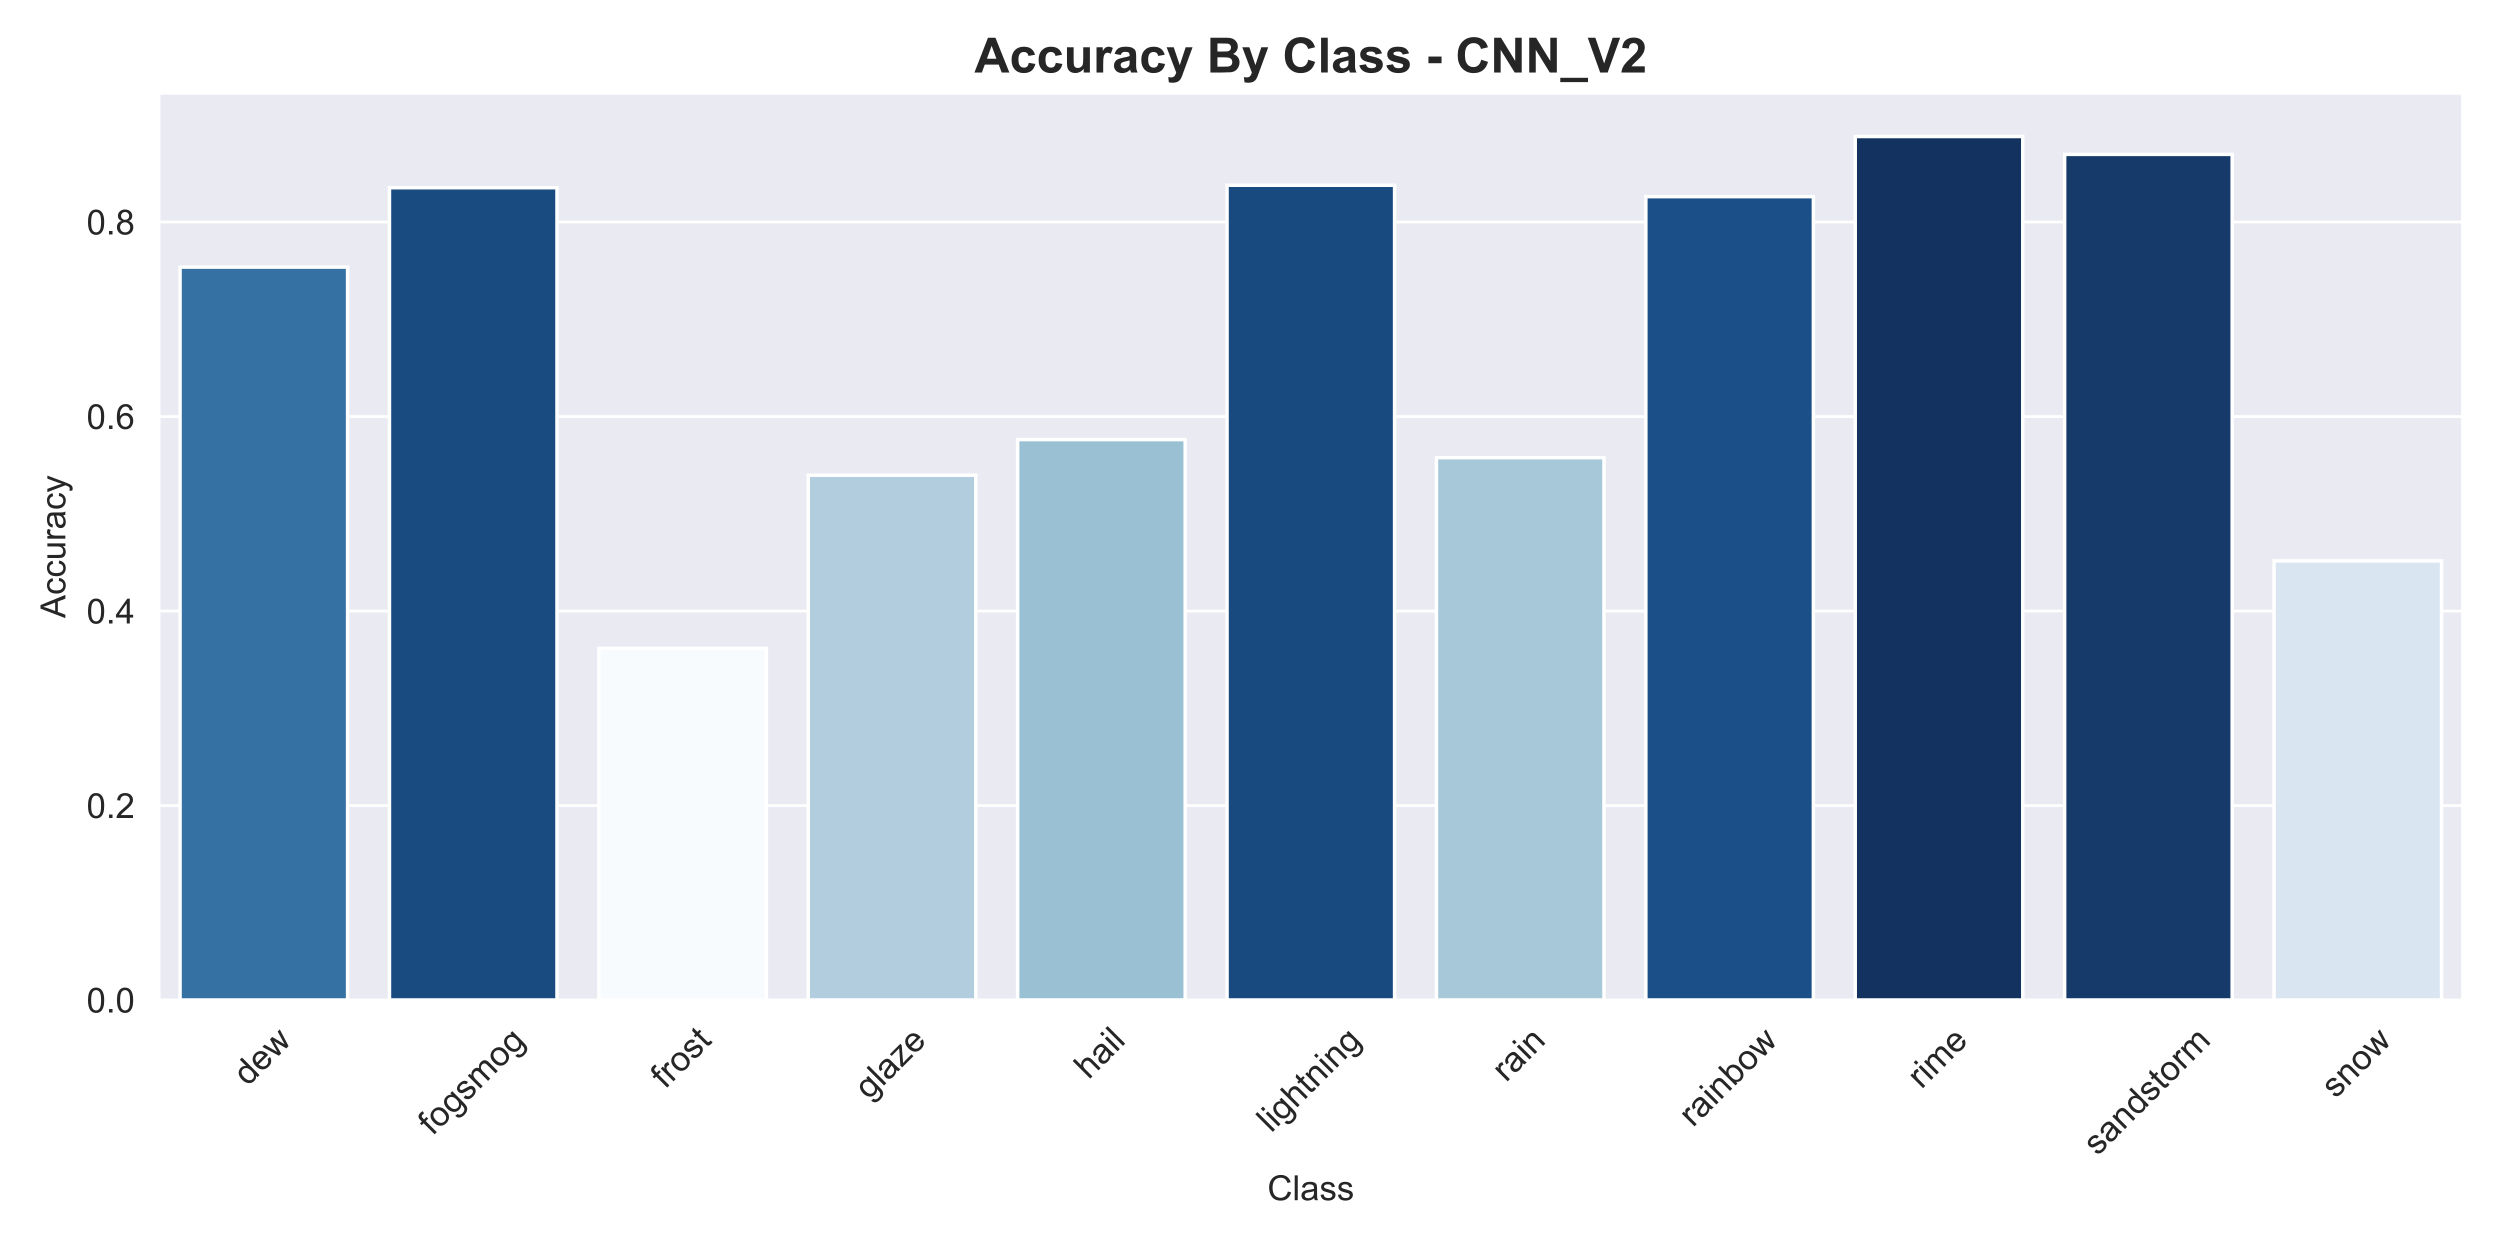
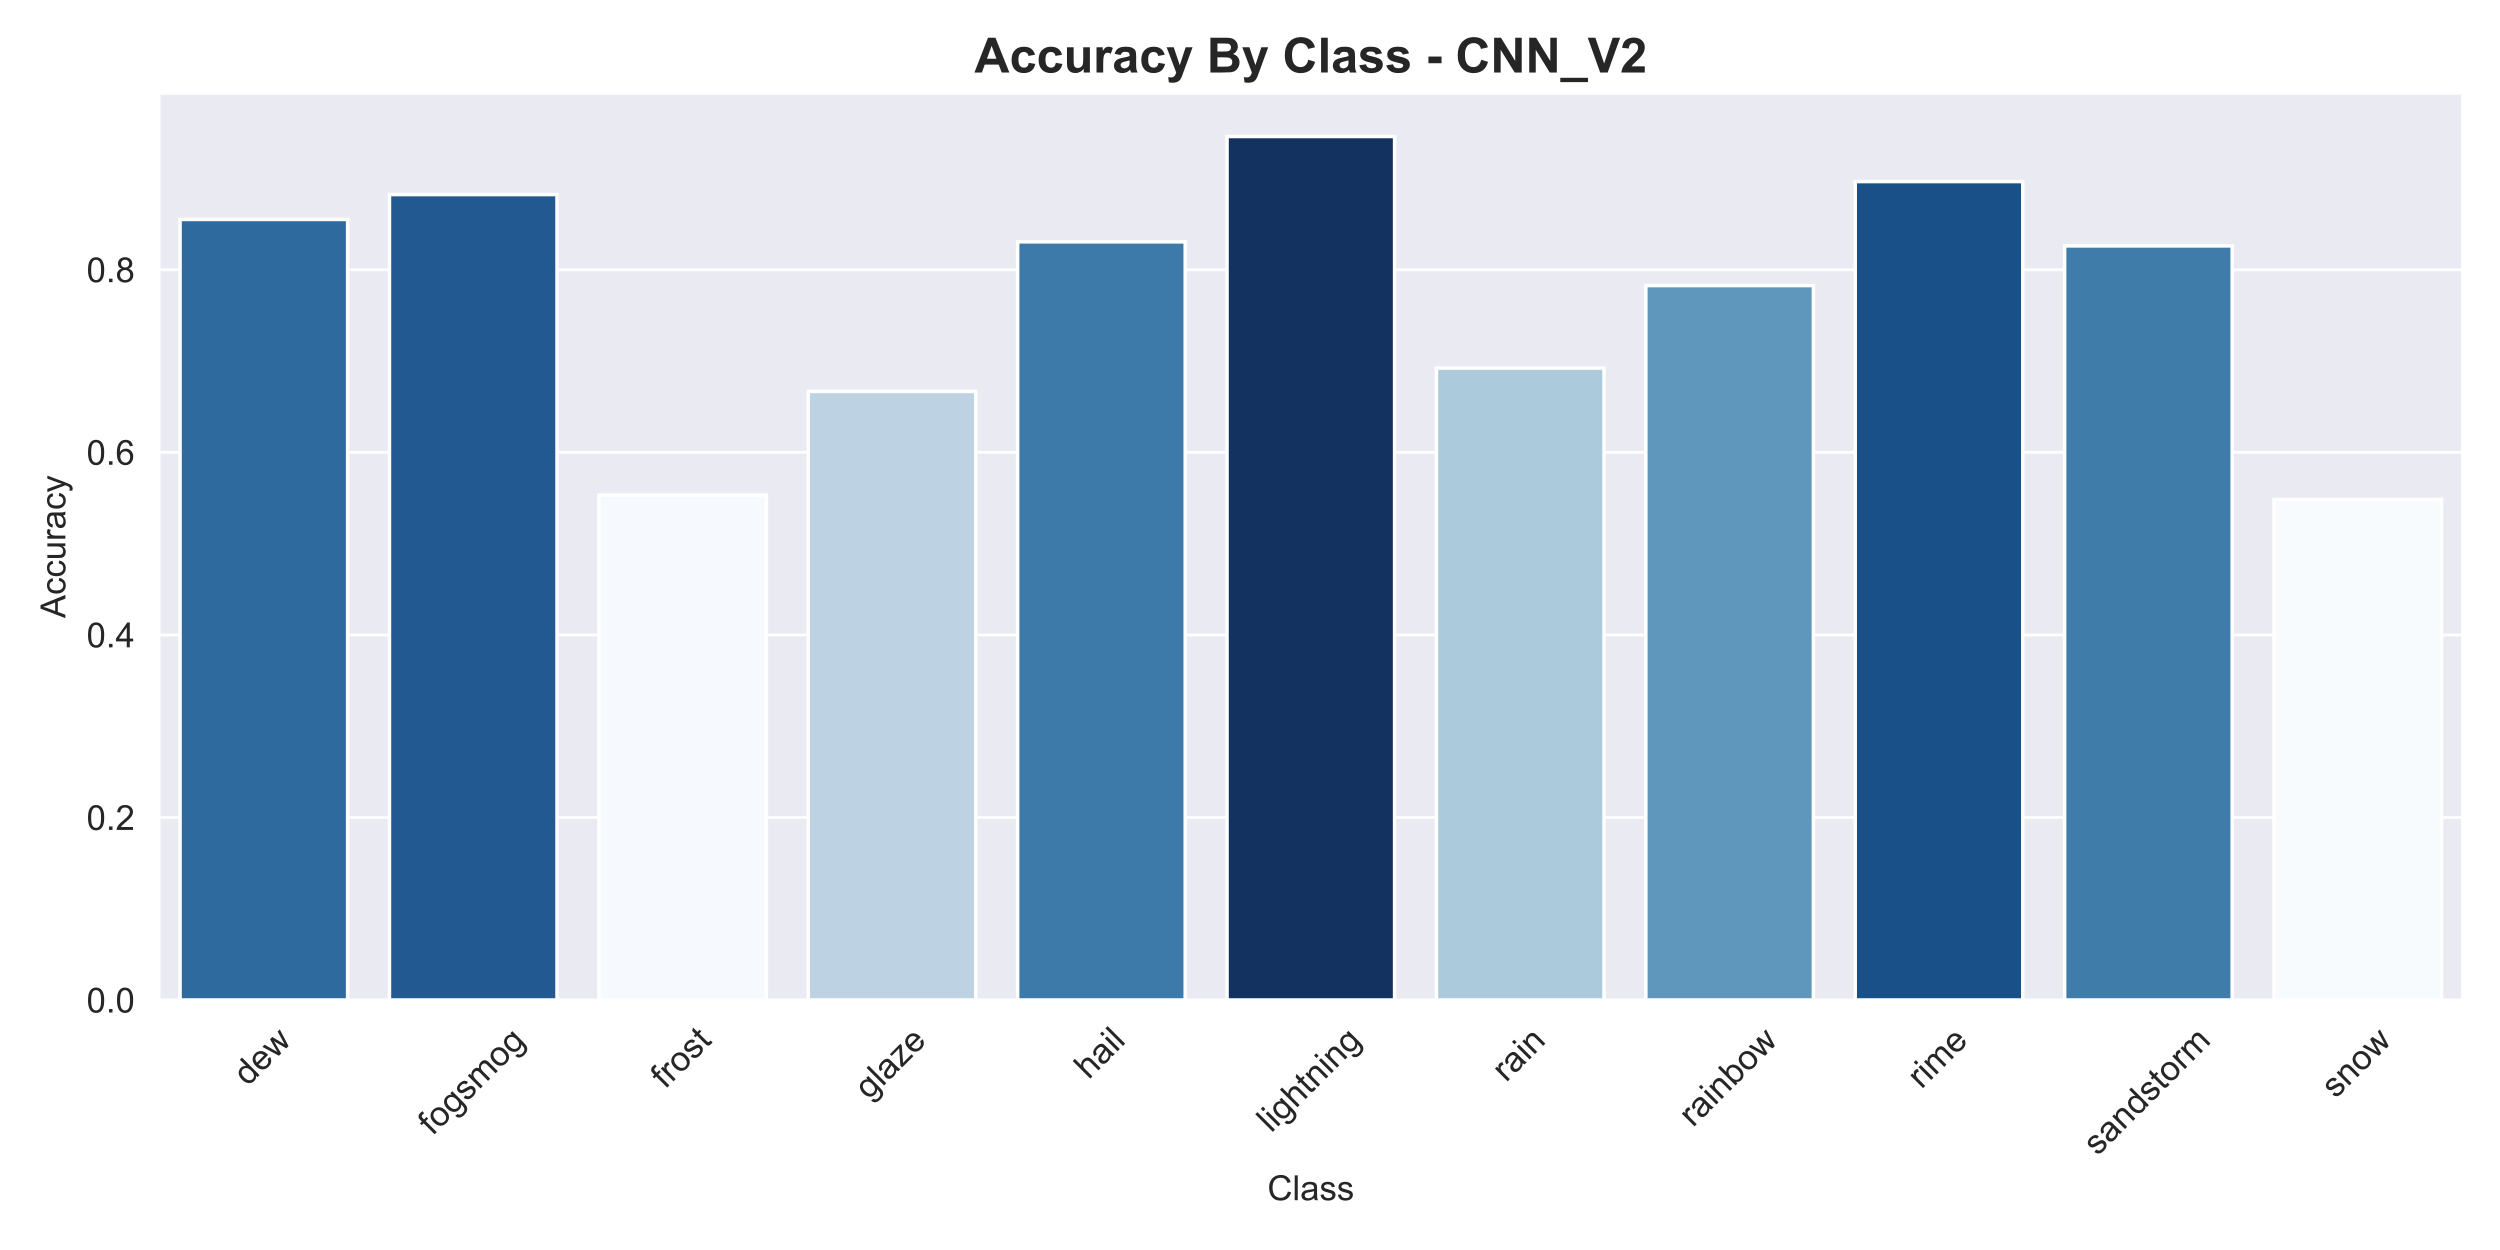
<svg xmlns="http://www.w3.org/2000/svg" xmlns:xlink="http://www.w3.org/1999/xlink" width="720pt" height="360pt" viewBox="0 0 720 360" version="1.1">
  <defs>
    <style type="text/css">*{stroke-linejoin: round; stroke-linecap: butt}</style>
  </defs>
  <g id="figure_1">
    <g id="patch_1">
      <path d="M 0 360  L 720 360  L 720 0  L 0 0  z " style="fill: #ffffff" />
    </g>
    <g id="axes_1">
      <g id="patch_2">
        <path d="M 45.83 288.027  L 709.2 288.027  L 709.2 26.88  L 45.83 26.88  z " style="fill: #eaeaf2" />
      </g>
      <g id="matplotlib.axis_1">
        <g id="xtick_1">
          <g id="text_1">
            <g style="fill: #262626" transform="translate(71.32567 313.0594) rotate(-45) scale(0.1 -0.1)">
              <defs>
                <path id="ArialMT-64" d="M 2575 0  L 2575 419  Q 2259 -75 1647 -75  Q 1250 -75 917 144  Q 584 363 401 755  Q 219 1147 219 1656  Q 219 2153 384 2558  Q 550 2963 881 3178  Q 1213 3394 1622 3394  Q 1922 3394 2156 3267  Q 2391 3141 2538 2938  L 2538 4581  L 3097 4581  L 3097 0  L 2575 0  z M 797 1656  Q 797 1019 1065 703  Q 1334 388 1700 388  Q 2069 388 2326 689  Q 2584 991 2584 1609  Q 2584 2291 2321 2609  Q 2059 2928 1675 2928  Q 1300 2928 1048 2622  Q 797 2316 797 1656  z " transform="scale(0.015625)" />
                <path id="ArialMT-65" d="M 2694 1069  L 3275 997  Q 3138 488 2766 206  Q 2394 -75 1816 -75  Q 1088 -75 661 373  Q 234 822 234 1631  Q 234 2469 665 2931  Q 1097 3394 1784 3394  Q 2450 3394 2872 2941  Q 3294 2488 3294 1666  Q 3294 1616 3291 1516  L 816 1516  Q 847 969 1125 678  Q 1403 388 1819 388  Q 2128 388 2347 550  Q 2566 713 2694 1069  z M 847 1978  L 2700 1978  Q 2663 2397 2488 2606  Q 2219 2931 1791 2931  Q 1403 2931 1139 2672  Q 875 2413 847 1978  z " transform="scale(0.015625)" />
                <path id="ArialMT-77" d="M 1034 0  L 19 3319  L 600 3319  L 1128 1403  L 1325 691  Q 1338 744 1497 1375  L 2025 3319  L 2603 3319  L 3100 1394  L 3266 759  L 3456 1400  L 4025 3319  L 4572 3319  L 3534 0  L 2950 0  L 2422 1988  L 2294 2553  L 1622 0  L 1034 0  z " transform="scale(0.015625)" />
              </defs>
              <use xlink:href="#ArialMT-64" />
              <use xlink:href="#ArialMT-65" transform="translate(55.61523 0)" />
              <use xlink:href="#ArialMT-77" transform="translate(111.2305 0)" />
            </g>
          </g>
        </g>
        <g id="xtick_2">
          <g id="text_2">
            <g style="fill: #262626" transform="translate(124.5599 327.2932) rotate(-45) scale(0.1 -0.1)">
              <defs>
                <path id="ArialMT-66" d="M 556 0  L 556 2881  L 59 2881  L 59 3319  L 556 3319  L 556 3672  Q 556 4006 616 4169  Q 697 4388 901 4523  Q 1106 4659 1475 4659  Q 1713 4659 2000 4603  L 1916 4113  Q 1741 4144 1584 4144  Q 1328 4144 1222 4034  Q 1116 3925 1116 3625  L 1116 3319  L 1763 3319  L 1763 2881  L 1116 2881  L 1116 0  L 556 0  z " transform="scale(0.015625)" />
                <path id="ArialMT-6f" d="M 213 1659  Q 213 2581 725 3025  Q 1153 3394 1769 3394  Q 2453 3394 2887 2945  Q 3322 2497 3322 1706  Q 3322 1066 3130 698  Q 2938 331 2570 128  Q 2203 -75 1769 -75  Q 1072 -75 642 372  Q 213 819 213 1659  z M 791 1659  Q 791 1022 1069 705  Q 1347 388 1769 388  Q 2188 388 2466 706  Q 2744 1025 2744 1678  Q 2744 2294 2464 2611  Q 2184 2928 1769 2928  Q 1347 2928 1069 2612  Q 791 2297 791 1659  z " transform="scale(0.015625)" />
                <path id="ArialMT-67" d="M 319 -275  L 866 -356  Q 900 -609 1056 -725  Q 1266 -881 1628 -881  Q 2019 -881 2231 -725  Q 2444 -569 2519 -288  Q 2563 -116 2559 434  Q 2191 0 1641 0  Q 956 0 581 494  Q 206 988 206 1678  Q 206 2153 378 2554  Q 550 2956 876 3175  Q 1203 3394 1644 3394  Q 2231 3394 2613 2919  L 2613 3319  L 3131 3319  L 3131 450  Q 3131 -325 2973 -648  Q 2816 -972 2473 -1159  Q 2131 -1347 1631 -1347  Q 1038 -1347 672 -1080  Q 306 -813 319 -275  z M 784 1719  Q 784 1066 1043 766  Q 1303 466 1694 466  Q 2081 466 2343 764  Q 2606 1063 2606 1700  Q 2606 2309 2336 2618  Q 2066 2928 1684 2928  Q 1309 2928 1046 2623  Q 784 2319 784 1719  z " transform="scale(0.015625)" />
                <path id="ArialMT-73" d="M 197 991  L 753 1078  Q 800 744 1014 566  Q 1228 388 1613 388  Q 2000 388 2187 545  Q 2375 703 2375 916  Q 2375 1106 2209 1216  Q 2094 1291 1634 1406  Q 1016 1563 777 1677  Q 538 1791 414 1992  Q 291 2194 291 2438  Q 291 2659 392 2848  Q 494 3038 669 3163  Q 800 3259 1026 3326  Q 1253 3394 1513 3394  Q 1903 3394 2198 3281  Q 2494 3169 2634 2976  Q 2775 2784 2828 2463  L 2278 2388  Q 2241 2644 2061 2787  Q 1881 2931 1553 2931  Q 1166 2931 1000 2803  Q 834 2675 834 2503  Q 834 2394 903 2306  Q 972 2216 1119 2156  Q 1203 2125 1616 2013  Q 2213 1853 2448 1751  Q 2684 1650 2818 1456  Q 2953 1263 2953 975  Q 2953 694 2789 445  Q 2625 197 2315 61  Q 2006 -75 1616 -75  Q 969 -75 630 194  Q 291 463 197 991  z " transform="scale(0.015625)" />
                <path id="ArialMT-6d" d="M 422 0  L 422 3319  L 925 3319  L 925 2853  Q 1081 3097 1340 3245  Q 1600 3394 1931 3394  Q 2300 3394 2536 3241  Q 2772 3088 2869 2813  Q 3263 3394 3894 3394  Q 4388 3394 4653 3120  Q 4919 2847 4919 2278  L 4919 0  L 4359 0  L 4359 2091  Q 4359 2428 4304 2576  Q 4250 2725 4106 2815  Q 3963 2906 3769 2906  Q 3419 2906 3187 2673  Q 2956 2441 2956 1928  L 2956 0  L 2394 0  L 2394 2156  Q 2394 2531 2256 2718  Q 2119 2906 1806 2906  Q 1569 2906 1367 2781  Q 1166 2656 1075 2415  Q 984 2175 984 1722  L 984 0  L 422 0  z " transform="scale(0.015625)" />
              </defs>
              <use xlink:href="#ArialMT-66" />
              <use xlink:href="#ArialMT-6f" transform="translate(27.7832 0)" />
              <use xlink:href="#ArialMT-67" transform="translate(83.39844 0)" />
              <use xlink:href="#ArialMT-73" transform="translate(139.0137 0)" />
              <use xlink:href="#ArialMT-6d" transform="translate(189.0137 0)" />
              <use xlink:href="#ArialMT-6f" transform="translate(272.3145 0)" />
              <use xlink:href="#ArialMT-67" transform="translate(327.9297 0)" />
            </g>
          </g>
        </g>
        <g id="xtick_3">
          <g id="text_3">
            <g style="fill: #262626" transform="translate(191.5484 313.8394) rotate(-45) scale(0.1 -0.1)">
              <defs>
                <path id="ArialMT-72" d="M 416 0  L 416 3319  L 922 3319  L 922 2816  Q 1116 3169 1280 3281  Q 1444 3394 1641 3394  Q 1925 3394 2219 3213  L 2025 2691  Q 1819 2813 1613 2813  Q 1428 2813 1281 2702  Q 1134 2591 1072 2394  Q 978 2094 978 1738  L 978 0  L 416 0  z " transform="scale(0.015625)" />
                <path id="ArialMT-74" d="M 1650 503  L 1731 6  Q 1494 -44 1306 -44  Q 1000 -44 831 53  Q 663 150 594 308  Q 525 466 525 972  L 525 2881  L 113 2881  L 113 3319  L 525 3319  L 525 4141  L 1084 4478  L 1084 3319  L 1650 3319  L 1650 2881  L 1084 2881  L 1084 941  Q 1084 700 1114 631  Q 1144 563 1211 522  Q 1278 481 1403 481  Q 1497 481 1650 503  z " transform="scale(0.015625)" />
              </defs>
              <use xlink:href="#ArialMT-66" />
              <use xlink:href="#ArialMT-72" transform="translate(27.7832 0)" />
              <use xlink:href="#ArialMT-6f" transform="translate(61.08398 0)" />
              <use xlink:href="#ArialMT-73" transform="translate(116.6992 0)" />
              <use xlink:href="#ArialMT-74" transform="translate(166.6992 0)" />
            </g>
          </g>
        </g>
        <g id="xtick_4">
          <g id="text_4">
            <g style="fill: #262626" transform="translate(250.2372 316.9916) rotate(-45) scale(0.1 -0.1)">
              <defs>
                <path id="ArialMT-6c" d="M 409 0  L 409 4581  L 972 4581  L 972 0  L 409 0  z " transform="scale(0.015625)" />
                <path id="ArialMT-61" d="M 2588 409  Q 2275 144 1986 34  Q 1697 -75 1366 -75  Q 819 -75 525 192  Q 231 459 231 875  Q 231 1119 342 1320  Q 453 1522 633 1644  Q 813 1766 1038 1828  Q 1203 1872 1538 1913  Q 2219 1994 2541 2106  Q 2544 2222 2544 2253  Q 2544 2597 2384 2738  Q 2169 2928 1744 2928  Q 1347 2928 1158 2789  Q 969 2650 878 2297  L 328 2372  Q 403 2725 575 2942  Q 747 3159 1072 3276  Q 1397 3394 1825 3394  Q 2250 3394 2515 3294  Q 2781 3194 2906 3042  Q 3031 2891 3081 2659  Q 3109 2516 3109 2141  L 3109 1391  Q 3109 606 3145 398  Q 3181 191 3288 0  L 2700 0  Q 2613 175 2588 409  z M 2541 1666  Q 2234 1541 1622 1453  Q 1275 1403 1131 1340  Q 988 1278 909 1158  Q 831 1038 831 891  Q 831 666 1001 516  Q 1172 366 1500 366  Q 1825 366 2078 508  Q 2331 650 2450 897  Q 2541 1088 2541 1459  L 2541 1666  z " transform="scale(0.015625)" />
                <path id="ArialMT-7a" d="M 125 0  L 125 456  L 2238 2881  Q 1878 2863 1603 2863  L 250 2863  L 250 3319  L 2963 3319  L 2963 2947  L 1166 841  L 819 456  Q 1197 484 1528 484  L 3063 484  L 3063 0  L 125 0  z " transform="scale(0.015625)" />
              </defs>
              <use xlink:href="#ArialMT-67" />
              <use xlink:href="#ArialMT-6c" transform="translate(55.61523 0)" />
              <use xlink:href="#ArialMT-61" transform="translate(77.83203 0)" />
              <use xlink:href="#ArialMT-7a" transform="translate(133.4473 0)" />
              <use xlink:href="#ArialMT-65" transform="translate(183.4473 0)" />
            </g>
          </g>
        </g>
        <g id="xtick_5">
          <g id="text_5">
            <g style="fill: #262626" transform="translate(313.5333 311.0949) rotate(-45) scale(0.1 -0.1)">
              <defs>
                <path id="ArialMT-68" d="M 422 0  L 422 4581  L 984 4581  L 984 2938  Q 1378 3394 1978 3394  Q 2347 3394 2619 3248  Q 2891 3103 3008 2847  Q 3125 2591 3125 2103  L 3125 0  L 2563 0  L 2563 2103  Q 2563 2525 2380 2717  Q 2197 2909 1863 2909  Q 1613 2909 1392 2779  Q 1172 2650 1078 2428  Q 984 2206 984 1816  L 984 0  L 422 0  z " transform="scale(0.015625)" />
                <path id="ArialMT-69" d="M 425 3934  L 425 4581  L 988 4581  L 988 3934  L 425 3934  z M 425 0  L 425 3319  L 988 3319  L 988 0  L 425 0  z " transform="scale(0.015625)" />
              </defs>
              <use xlink:href="#ArialMT-68" />
              <use xlink:href="#ArialMT-61" transform="translate(55.61523 0)" />
              <use xlink:href="#ArialMT-69" transform="translate(111.2305 0)" />
              <use xlink:href="#ArialMT-6c" transform="translate(133.4473 0)" />
            </g>
          </g>
        </g>
        <g id="xtick_6">
          <g id="text_6">
            <g style="fill: #262626" transform="translate(366.1322 326.427) rotate(-45) scale(0.1 -0.1)">
              <defs>
                <path id="ArialMT-6e" d="M 422 0  L 422 3319  L 928 3319  L 928 2847  Q 1294 3394 1984 3394  Q 2284 3394 2536 3286  Q 2788 3178 2913 3003  Q 3038 2828 3088 2588  Q 3119 2431 3119 2041  L 3119 0  L 2556 0  L 2556 2019  Q 2556 2363 2490 2533  Q 2425 2703 2258 2804  Q 2091 2906 1866 2906  Q 1506 2906 1245 2678  Q 984 2450 984 1813  L 984 0  L 422 0  z " transform="scale(0.015625)" />
              </defs>
              <use xlink:href="#ArialMT-6c" />
              <use xlink:href="#ArialMT-69" transform="translate(22.2168 0)" />
              <use xlink:href="#ArialMT-67" transform="translate(44.43359 0)" />
              <use xlink:href="#ArialMT-68" transform="translate(100.0488 0)" />
              <use xlink:href="#ArialMT-74" transform="translate(155.6641 0)" />
              <use xlink:href="#ArialMT-6e" transform="translate(183.4473 0)" />
              <use xlink:href="#ArialMT-69" transform="translate(239.0625 0)" />
              <use xlink:href="#ArialMT-6e" transform="translate(261.2793 0)" />
              <use xlink:href="#ArialMT-67" transform="translate(316.8945 0)" />
            </g>
          </g>
        </g>
        <g id="xtick_7">
          <g id="text_7">
            <g style="fill: #262626" transform="translate(433.7544 311.8783) rotate(-45) scale(0.1 -0.1)">
              <use xlink:href="#ArialMT-72" />
              <use xlink:href="#ArialMT-61" transform="translate(33.30078 0)" />
              <use xlink:href="#ArialMT-69" transform="translate(88.91602 0)" />
              <use xlink:href="#ArialMT-6e" transform="translate(111.1328 0)" />
            </g>
          </g>
        </g>
        <g id="xtick_8">
          <g id="text_8">
            <g style="fill: #262626" transform="translate(487.5753 324.8493) rotate(-45) scale(0.1 -0.1)">
              <defs>
                <path id="ArialMT-62" d="M 941 0  L 419 0  L 419 4581  L 981 4581  L 981 2947  Q 1338 3394 1891 3394  Q 2197 3394 2470 3270  Q 2744 3147 2920 2923  Q 3097 2700 3197 2384  Q 3297 2069 3297 1709  Q 3297 856 2875 390  Q 2453 -75 1863 -75  Q 1275 -75 941 416  L 941 0  z M 934 1684  Q 934 1088 1097 822  Q 1363 388 1816 388  Q 2184 388 2453 708  Q 2722 1028 2722 1663  Q 2722 2313 2464 2622  Q 2206 2931 1841 2931  Q 1472 2931 1203 2611  Q 934 2291 934 1684  z " transform="scale(0.015625)" />
              </defs>
              <use xlink:href="#ArialMT-72" />
              <use xlink:href="#ArialMT-61" transform="translate(33.30078 0)" />
              <use xlink:href="#ArialMT-69" transform="translate(88.91602 0)" />
              <use xlink:href="#ArialMT-6e" transform="translate(111.1328 0)" />
              <use xlink:href="#ArialMT-62" transform="translate(166.748 0)" />
              <use xlink:href="#ArialMT-6f" transform="translate(222.3633 0)" />
              <use xlink:href="#ArialMT-77" transform="translate(277.9785 0)" />
            </g>
          </g>
        </g>
        <g id="xtick_9">
          <g id="text_9">
            <g style="fill: #262626" transform="translate(553.3882 313.8361) rotate(-45) scale(0.1 -0.1)">
              <use xlink:href="#ArialMT-72" />
              <use xlink:href="#ArialMT-69" transform="translate(33.30078 0)" />
              <use xlink:href="#ArialMT-6d" transform="translate(55.51758 0)" />
              <use xlink:href="#ArialMT-65" transform="translate(138.8184 0)" />
            </g>
          </g>
        </g>
        <g id="xtick_10">
          <g id="text_10">
            <g style="fill: #262626" transform="translate(604.0641 333.097) rotate(-45) scale(0.1 -0.1)">
              <use xlink:href="#ArialMT-73" />
              <use xlink:href="#ArialMT-61" transform="translate(50 0)" />
              <use xlink:href="#ArialMT-6e" transform="translate(105.6152 0)" />
              <use xlink:href="#ArialMT-64" transform="translate(161.2305 0)" />
              <use xlink:href="#ArialMT-73" transform="translate(216.8457 0)" />
              <use xlink:href="#ArialMT-74" transform="translate(266.8457 0)" />
              <use xlink:href="#ArialMT-6f" transform="translate(294.6289 0)" />
              <use xlink:href="#ArialMT-72" transform="translate(350.2441 0)" />
              <use xlink:href="#ArialMT-6d" transform="translate(383.5449 0)" />
            </g>
          </g>
        </g>
        <g id="xtick_11">
          <g id="text_11">
            <g style="fill: #262626" transform="translate(672.6215 316.5949) rotate(-45) scale(0.1 -0.1)">
              <use xlink:href="#ArialMT-73" />
              <use xlink:href="#ArialMT-6e" transform="translate(50 0)" />
              <use xlink:href="#ArialMT-6f" transform="translate(105.6152 0)" />
              <use xlink:href="#ArialMT-77" transform="translate(161.2305 0)" />
            </g>
          </g>
        </g>
        <g id="text_12">
          <g style="fill: #262626" transform="translate(365.0127 345.6602) scale(0.1 -0.1)">
            <defs>
              <path id="ArialMT-43" d="M 3763 1606  L 4369 1453  Q 4178 706 3683 314  Q 3188 -78 2472 -78  Q 1731 -78 1267 223  Q 803 525 561 1097  Q 319 1669 319 2325  Q 319 3041 592 3573  Q 866 4106 1370 4382  Q 1875 4659 2481 4659  Q 3169 4659 3637 4309  Q 4106 3959 4291 3325  L 3694 3184  Q 3534 3684 3231 3912  Q 2928 4141 2469 4141  Q 1941 4141 1586 3887  Q 1231 3634 1087 3207  Q 944 2781 944 2328  Q 944 1744 1114 1308  Q 1284 872 1643 656  Q 2003 441 2422 441  Q 2931 441 3284 734  Q 3638 1028 3763 1606  z " transform="scale(0.015625)" />
            </defs>
            <use xlink:href="#ArialMT-43" />
            <use xlink:href="#ArialMT-6c" transform="translate(72.2168 0)" />
            <use xlink:href="#ArialMT-61" transform="translate(94.43359 0)" />
            <use xlink:href="#ArialMT-73" transform="translate(150.0488 0)" />
            <use xlink:href="#ArialMT-73" transform="translate(200.0488 0)" />
          </g>
        </g>
      </g>
      <g id="matplotlib.axis_2">
        <g id="ytick_1">
          <g id="line2d_1">
-             <path d="M 45.83 288.027  L 709.2 288.027  " clip-path="url(#p1bb6aa61f1)" style="fill: none; stroke: #ffffff; stroke-width: 0.8; stroke-linecap: round" />
+             <path d="M 45.83 288.027  L 709.2 288.027  " clip-path="url(#p89ea261b07)" style="fill: none; stroke: #ffffff; stroke-width: 0.8; stroke-linecap: round" />
          </g>
          <g id="text_13">
            <g style="fill: #262626" transform="translate(24.93 291.606) scale(0.1 -0.1)">
              <defs>
                <path id="ArialMT-30" d="M 266 2259  Q 266 3072 433 3567  Q 600 4063 929 4331  Q 1259 4600 1759 4600  Q 2128 4600 2406 4451  Q 2684 4303 2865 4023  Q 3047 3744 3150 3342  Q 3253 2941 3253 2259  Q 3253 1453 3087 958  Q 2922 463 2592 192  Q 2263 -78 1759 -78  Q 1097 -78 719 397  Q 266 969 266 2259  z M 844 2259  Q 844 1131 1108 757  Q 1372 384 1759 384  Q 2147 384 2411 759  Q 2675 1134 2675 2259  Q 2675 3391 2411 3762  Q 2147 4134 1753 4134  Q 1366 4134 1134 3806  Q 844 3388 844 2259  z " transform="scale(0.015625)" />
                <path id="ArialMT-2e" d="M 581 0  L 581 641  L 1222 641  L 1222 0  L 581 0  z " transform="scale(0.015625)" />
              </defs>
              <use xlink:href="#ArialMT-30" />
              <use xlink:href="#ArialMT-2e" transform="translate(55.61523 0)" />
              <use xlink:href="#ArialMT-30" transform="translate(83.39844 0)" />
            </g>
          </g>
        </g>
        <g id="ytick_2">
          <g id="line2d_2">
-             <path d="M 45.83 232.007  L 709.2 232.007  " clip-path="url(#p1bb6aa61f1)" style="fill: none; stroke: #ffffff; stroke-width: 0.8; stroke-linecap: round" />
+             <path d="M 45.83 235.442  L 709.2 235.442  " clip-path="url(#p89ea261b07)" style="fill: none; stroke: #ffffff; stroke-width: 0.8; stroke-linecap: round" />
          </g>
          <g id="text_14">
-             <g style="fill: #262626" transform="translate(24.93 235.5855) scale(0.1 -0.1)">
+             <g style="fill: #262626" transform="translate(24.93 239.0212) scale(0.1 -0.1)">
              <defs>
                <path id="ArialMT-32" d="M 3222 541  L 3222 0  L 194 0  Q 188 203 259 391  Q 375 700 629 1000  Q 884 1300 1366 1694  Q 2113 2306 2375 2664  Q 2638 3022 2638 3341  Q 2638 3675 2398 3904  Q 2159 4134 1775 4134  Q 1369 4134 1125 3890  Q 881 3647 878 3216  L 300 3275  Q 359 3922 746 4261  Q 1134 4600 1788 4600  Q 2447 4600 2831 4234  Q 3216 3869 3216 3328  Q 3216 3053 3103 2787  Q 2991 2522 2730 2228  Q 2469 1934 1863 1422  Q 1356 997 1212 845  Q 1069 694 975 541  L 3222 541  z " transform="scale(0.015625)" />
              </defs>
              <use xlink:href="#ArialMT-30" />
              <use xlink:href="#ArialMT-2e" transform="translate(55.61523 0)" />
              <use xlink:href="#ArialMT-32" transform="translate(83.39844 0)" />
            </g>
          </g>
        </g>
        <g id="ytick_3">
          <g id="line2d_3">
-             <path d="M 45.83 175.986  L 709.2 175.986  " clip-path="url(#p1bb6aa61f1)" style="fill: none; stroke: #ffffff; stroke-width: 0.8; stroke-linecap: round" />
+             <path d="M 45.83 182.858  L 709.2 182.858  " clip-path="url(#p89ea261b07)" style="fill: none; stroke: #ffffff; stroke-width: 0.8; stroke-linecap: round" />
          </g>
          <g id="text_15">
-             <g style="fill: #262626" transform="translate(24.93 179.5651) scale(0.1 -0.1)">
+             <g style="fill: #262626" transform="translate(24.93 186.4365) scale(0.1 -0.1)">
              <defs>
                <path id="ArialMT-34" d="M 2069 0  L 2069 1097  L 81 1097  L 81 1613  L 2172 4581  L 2631 4581  L 2631 1613  L 3250 1613  L 3250 1097  L 2631 1097  L 2631 0  L 2069 0  z M 2069 1613  L 2069 3678  L 634 1613  L 2069 1613  z " transform="scale(0.015625)" />
              </defs>
              <use xlink:href="#ArialMT-30" />
              <use xlink:href="#ArialMT-2e" transform="translate(55.61523 0)" />
              <use xlink:href="#ArialMT-34" transform="translate(83.39844 0)" />
            </g>
          </g>
        </g>
        <g id="ytick_4">
          <g id="line2d_4">
-             <path d="M 45.83 119.966  L 709.2 119.966  " clip-path="url(#p1bb6aa61f1)" style="fill: none; stroke: #ffffff; stroke-width: 0.8; stroke-linecap: round" />
+             <path d="M 45.83 130.273  L 709.2 130.273  " clip-path="url(#p89ea261b07)" style="fill: none; stroke: #ffffff; stroke-width: 0.8; stroke-linecap: round" />
          </g>
          <g id="text_16">
-             <g style="fill: #262626" transform="translate(24.93 123.5446) scale(0.1 -0.1)">
+             <g style="fill: #262626" transform="translate(24.93 133.8518) scale(0.1 -0.1)">
              <defs>
                <path id="ArialMT-36" d="M 3184 3459  L 2625 3416  Q 2550 3747 2413 3897  Q 2184 4138 1850 4138  Q 1581 4138 1378 3988  Q 1113 3794 959 3422  Q 806 3050 800 2363  Q 1003 2672 1297 2822  Q 1591 2972 1913 2972  Q 2475 2972 2870 2558  Q 3266 2144 3266 1488  Q 3266 1056 3080 686  Q 2894 316 2569 119  Q 2244 -78 1831 -78  Q 1128 -78 684 439  Q 241 956 241 2144  Q 241 3472 731 4075  Q 1159 4600 1884 4600  Q 2425 4600 2770 4297  Q 3116 3994 3184 3459  z M 888 1484  Q 888 1194 1011 928  Q 1134 663 1356 523  Q 1578 384 1822 384  Q 2178 384 2434 671  Q 2691 959 2691 1453  Q 2691 1928 2437 2201  Q 2184 2475 1800 2475  Q 1419 2475 1153 2201  Q 888 1928 888 1484  z " transform="scale(0.015625)" />
              </defs>
              <use xlink:href="#ArialMT-30" />
              <use xlink:href="#ArialMT-2e" transform="translate(55.61523 0)" />
              <use xlink:href="#ArialMT-36" transform="translate(83.39844 0)" />
            </g>
          </g>
        </g>
        <g id="ytick_5">
          <g id="line2d_5">
-             <path d="M 45.83 63.945  L 709.2 63.945  " clip-path="url(#p1bb6aa61f1)" style="fill: none; stroke: #ffffff; stroke-width: 0.8; stroke-linecap: round" />
+             <path d="M 45.83 77.688  L 709.2 77.688  " clip-path="url(#p89ea261b07)" style="fill: none; stroke: #ffffff; stroke-width: 0.8; stroke-linecap: round" />
          </g>
          <g id="text_17">
-             <g style="fill: #262626" transform="translate(24.93 67.52416) scale(0.1 -0.1)">
+             <g style="fill: #262626" transform="translate(24.93 81.26711) scale(0.1 -0.1)">
              <defs>
                <path id="ArialMT-38" d="M 1131 2484  Q 781 2613 612 2850  Q 444 3088 444 3419  Q 444 3919 803 4259  Q 1163 4600 1759 4600  Q 2359 4600 2725 4251  Q 3091 3903 3091 3403  Q 3091 3084 2923 2848  Q 2756 2613 2416 2484  Q 2838 2347 3058 2040  Q 3278 1734 3278 1309  Q 3278 722 2862 322  Q 2447 -78 1769 -78  Q 1091 -78 675 323  Q 259 725 259 1325  Q 259 1772 486 2073  Q 713 2375 1131 2484  z M 1019 3438  Q 1019 3113 1228 2906  Q 1438 2700 1772 2700  Q 2097 2700 2305 2904  Q 2513 3109 2513 3406  Q 2513 3716 2298 3927  Q 2084 4138 1766 4138  Q 1444 4138 1231 3931  Q 1019 3725 1019 3438  z M 838 1322  Q 838 1081 952 856  Q 1066 631 1291 507  Q 1516 384 1775 384  Q 2178 384 2440 643  Q 2703 903 2703 1303  Q 2703 1709 2433 1975  Q 2163 2241 1756 2241  Q 1359 2241 1098 1978  Q 838 1716 838 1322  z " transform="scale(0.015625)" />
              </defs>
              <use xlink:href="#ArialMT-30" />
              <use xlink:href="#ArialMT-2e" transform="translate(55.61523 0)" />
              <use xlink:href="#ArialMT-38" transform="translate(83.39844 0)" />
            </g>
          </g>
        </g>
        <g id="text_18">
          <g style="fill: #262626" transform="translate(18.82531 178.0145) rotate(-90) scale(0.1 -0.1)">
            <defs>
              <path id="ArialMT-41" d="M -9 0  L 1750 4581  L 2403 4581  L 4278 0  L 3588 0  L 3053 1388  L 1138 1388  L 634 0  L -9 0  z M 1313 1881  L 2866 1881  L 2388 3150  Q 2169 3728 2063 4100  Q 1975 3659 1816 3225  L 1313 1881  z " transform="scale(0.015625)" />
              <path id="ArialMT-63" d="M 2588 1216  L 3141 1144  Q 3050 572 2676 248  Q 2303 -75 1759 -75  Q 1078 -75 664 370  Q 250 816 250 1647  Q 250 2184 428 2587  Q 606 2991 970 3192  Q 1334 3394 1763 3394  Q 2303 3394 2647 3120  Q 2991 2847 3088 2344  L 2541 2259  Q 2463 2594 2264 2762  Q 2066 2931 1784 2931  Q 1359 2931 1093 2626  Q 828 2322 828 1663  Q 828 994 1084 691  Q 1341 388 1753 388  Q 2084 388 2306 591  Q 2528 794 2588 1216  z " transform="scale(0.015625)" />
              <path id="ArialMT-75" d="M 2597 0  L 2597 488  Q 2209 -75 1544 -75  Q 1250 -75 995 37  Q 741 150 617 320  Q 494 491 444 738  Q 409 903 409 1263  L 409 3319  L 972 3319  L 972 1478  Q 972 1038 1006 884  Q 1059 663 1231 536  Q 1403 409 1656 409  Q 1909 409 2131 539  Q 2353 669 2445 892  Q 2538 1116 2538 1541  L 2538 3319  L 3100 3319  L 3100 0  L 2597 0  z " transform="scale(0.015625)" />
              <path id="ArialMT-79" d="M 397 -1278  L 334 -750  Q 519 -800 656 -800  Q 844 -800 956 -737  Q 1069 -675 1141 -563  Q 1194 -478 1313 -144  Q 1328 -97 1363 -6  L 103 3319  L 709 3319  L 1400 1397  Q 1534 1031 1641 628  Q 1738 1016 1872 1384  L 2581 3319  L 3144 3319  L 1881 -56  Q 1678 -603 1566 -809  Q 1416 -1088 1222 -1217  Q 1028 -1347 759 -1347  Q 597 -1347 397 -1278  z " transform="scale(0.015625)" />
            </defs>
            <use xlink:href="#ArialMT-41" />
            <use xlink:href="#ArialMT-63" transform="translate(66.69922 0)" />
            <use xlink:href="#ArialMT-63" transform="translate(116.6992 0)" />
            <use xlink:href="#ArialMT-75" transform="translate(166.6992 0)" />
            <use xlink:href="#ArialMT-72" transform="translate(222.3145 0)" />
            <use xlink:href="#ArialMT-61" transform="translate(255.6152 0)" />
            <use xlink:href="#ArialMT-63" transform="translate(311.2305 0)" />
            <use xlink:href="#ArialMT-79" transform="translate(361.2305 0)" />
          </g>
        </g>
      </g>
      <g id="patch_3">
-         <path d="M 51.861 288.027  L 100.106 288.027  L 100.106 76.936  L 51.861 76.936  z " clip-path="url(#p1bb6aa61f1)" style="fill: #3571a3; stroke: #ffffff; stroke-linejoin: miter" />
+         <path d="M 51.861 288.027  L 100.106 288.027  L 100.106 63.208  L 51.861 63.208  z " clip-path="url(#p89ea261b07)" style="fill: #2f6a9e; stroke: #ffffff; stroke-linejoin: miter" />
      </g>
      <g id="patch_4">
-         <path d="M 112.167 288.027  L 160.412 288.027  L 160.412 54.059  L 112.167 54.059  z " clip-path="url(#p1bb6aa61f1)" style="fill: #194b80; stroke: #ffffff; stroke-linejoin: miter" />
+         <path d="M 112.167 288.027  L 160.412 288.027  L 160.412 56.036  L 112.167 56.036  z " clip-path="url(#p89ea261b07)" style="fill: #215990; stroke: #ffffff; stroke-linejoin: miter" />
      </g>
      <g id="patch_5">
-         <path d="M 172.473 288.027  L 220.718 288.027  L 220.718 186.713  L 172.473 186.713  z " clip-path="url(#p1bb6aa61f1)" style="fill: #f8fbfe; stroke: #ffffff; stroke-linejoin: miter" />
+         <path d="M 172.473 288.027  L 220.718 288.027  L 220.718 142.58  L 172.473 142.58  z " clip-path="url(#p89ea261b07)" style="fill: #f6f9fd; stroke: #ffffff; stroke-linejoin: miter" />
      </g>
      <g id="patch_6">
-         <path d="M 232.78 288.027  L 281.025 288.027  L 281.025 136.861  L 232.78 136.861  z " clip-path="url(#p1bb6aa61f1)" style="fill: #b1cdde; stroke: #ffffff; stroke-linejoin: miter" />
+         <path d="M 232.78 288.027  L 281.025 288.027  L 281.025 112.745  L 232.78 112.745  z " clip-path="url(#p89ea261b07)" style="fill: #bdd3e3; stroke: #ffffff; stroke-linejoin: miter" />
      </g>
      <g id="patch_7">
-         <path d="M 293.086 288.027  L 341.331 288.027  L 341.331 126.612  L 293.086 126.612  z " clip-path="url(#p1bb6aa61f1)" style="fill: #9ac0d4; stroke: #ffffff; stroke-linejoin: miter" />
+         <path d="M 293.086 288.027  L 341.331 288.027  L 341.331 69.667  L 293.086 69.667  z " clip-path="url(#p89ea261b07)" style="fill: #3d79a9; stroke: #ffffff; stroke-linejoin: miter" />
      </g>
      <g id="patch_8">
-         <path d="M 353.392 288.027  L 401.638 288.027  L 401.638 53.347  L 353.392 53.347  z " clip-path="url(#p1bb6aa61f1)" style="fill: #194a7f; stroke: #ffffff; stroke-linejoin: miter" />
+         <path d="M 353.392 288.027  L 401.638 288.027  L 401.638 39.316  L 353.392 39.316  z " clip-path="url(#p89ea261b07)" style="fill: #14325f; stroke: #ffffff; stroke-linejoin: miter" />
      </g>
      <g id="patch_9">
-         <path d="M 413.699 288.027  L 461.944 288.027  L 461.944 131.816  L 413.699 131.816  z " clip-path="url(#p1bb6aa61f1)" style="fill: #a7c8d9; stroke: #ffffff; stroke-linejoin: miter" />
+         <path d="M 413.699 288.027  L 461.944 288.027  L 461.944 106.003  L 413.699 106.003  z " clip-path="url(#p89ea261b07)" style="fill: #abcadb; stroke: #ffffff; stroke-linejoin: miter" />
      </g>
      <g id="patch_10">
-         <path d="M 474.005 288.027  L 522.25 288.027  L 522.25 56.638  L 474.005 56.638  z " clip-path="url(#p1bb6aa61f1)" style="fill: #1a4f87; stroke: #ffffff; stroke-linejoin: miter" />
+         <path d="M 474.005 288.027  L 522.25 288.027  L 522.25 82.261  L 474.005 82.261  z " clip-path="url(#p89ea261b07)" style="fill: #5e97bb; stroke: #ffffff; stroke-linejoin: miter" />
      </g>
      <g id="patch_11">
-         <path d="M 534.312 288.027  L 582.557 288.027  L 582.557 39.316  L 534.312 39.316  z " clip-path="url(#p1bb6aa61f1)" style="fill: #14325f; stroke: #ffffff; stroke-linejoin: miter" />
+         <path d="M 534.312 288.027  L 582.557 288.027  L 582.557 52.302  L 534.312 52.302  z " clip-path="url(#p89ea261b07)" style="fill: #1a5088; stroke: #ffffff; stroke-linejoin: miter" />
      </g>
      <g id="patch_12">
-         <path d="M 594.618 288.027  L 642.863 288.027  L 642.863 44.46  L 594.618 44.46  z " clip-path="url(#p1bb6aa61f1)" style="fill: #163a69; stroke: #ffffff; stroke-linejoin: miter" />
+         <path d="M 594.618 288.027  L 642.863 288.027  L 642.863 70.829  L 594.618 70.829  z " clip-path="url(#p89ea261b07)" style="fill: #407caa; stroke: #ffffff; stroke-linejoin: miter" />
      </g>
      <g id="patch_13">
-         <path d="M 654.924 288.027  L 703.169 288.027  L 703.169 161.529  L 654.924 161.529  z " clip-path="url(#p1bb6aa61f1)" style="fill: #d9e5f0; stroke: #ffffff; stroke-linejoin: miter" />
+         <path d="M 654.924 288.027  L 703.169 288.027  L 703.169 143.843  L 654.924 143.843  z " clip-path="url(#p89ea261b07)" style="fill: #f8fbfe; stroke: #ffffff; stroke-linejoin: miter" />
      </g>
      <g id="line2d_6">
-         <path clip-path="url(#p1bb6aa61f1)" style="fill: none; stroke: #424242; stroke-width: 2.25; stroke-linecap: round" />
+         <path clip-path="url(#p89ea261b07)" style="fill: none; stroke: #424242; stroke-width: 2.25; stroke-linecap: round" />
      </g>
      <g id="line2d_7">
-         <path clip-path="url(#p1bb6aa61f1)" style="fill: none; stroke: #424242; stroke-width: 2.25; stroke-linecap: round" />
+         <path clip-path="url(#p89ea261b07)" style="fill: none; stroke: #424242; stroke-width: 2.25; stroke-linecap: round" />
      </g>
      <g id="line2d_8">
-         <path clip-path="url(#p1bb6aa61f1)" style="fill: none; stroke: #424242; stroke-width: 2.25; stroke-linecap: round" />
+         <path clip-path="url(#p89ea261b07)" style="fill: none; stroke: #424242; stroke-width: 2.25; stroke-linecap: round" />
      </g>
      <g id="line2d_9">
-         <path clip-path="url(#p1bb6aa61f1)" style="fill: none; stroke: #424242; stroke-width: 2.25; stroke-linecap: round" />
+         <path clip-path="url(#p89ea261b07)" style="fill: none; stroke: #424242; stroke-width: 2.25; stroke-linecap: round" />
      </g>
      <g id="line2d_10">
-         <path clip-path="url(#p1bb6aa61f1)" style="fill: none; stroke: #424242; stroke-width: 2.25; stroke-linecap: round" />
+         <path clip-path="url(#p89ea261b07)" style="fill: none; stroke: #424242; stroke-width: 2.25; stroke-linecap: round" />
      </g>
      <g id="line2d_11">
-         <path clip-path="url(#p1bb6aa61f1)" style="fill: none; stroke: #424242; stroke-width: 2.25; stroke-linecap: round" />
+         <path clip-path="url(#p89ea261b07)" style="fill: none; stroke: #424242; stroke-width: 2.25; stroke-linecap: round" />
      </g>
      <g id="line2d_12">
-         <path clip-path="url(#p1bb6aa61f1)" style="fill: none; stroke: #424242; stroke-width: 2.25; stroke-linecap: round" />
+         <path clip-path="url(#p89ea261b07)" style="fill: none; stroke: #424242; stroke-width: 2.25; stroke-linecap: round" />
      </g>
      <g id="line2d_13">
-         <path clip-path="url(#p1bb6aa61f1)" style="fill: none; stroke: #424242; stroke-width: 2.25; stroke-linecap: round" />
+         <path clip-path="url(#p89ea261b07)" style="fill: none; stroke: #424242; stroke-width: 2.25; stroke-linecap: round" />
      </g>
      <g id="line2d_14">
-         <path clip-path="url(#p1bb6aa61f1)" style="fill: none; stroke: #424242; stroke-width: 2.25; stroke-linecap: round" />
+         <path clip-path="url(#p89ea261b07)" style="fill: none; stroke: #424242; stroke-width: 2.25; stroke-linecap: round" />
      </g>
      <g id="line2d_15">
-         <path clip-path="url(#p1bb6aa61f1)" style="fill: none; stroke: #424242; stroke-width: 2.25; stroke-linecap: round" />
+         <path clip-path="url(#p89ea261b07)" style="fill: none; stroke: #424242; stroke-width: 2.25; stroke-linecap: round" />
      </g>
      <g id="line2d_16">
-         <path clip-path="url(#p1bb6aa61f1)" style="fill: none; stroke: #424242; stroke-width: 2.25; stroke-linecap: round" />
+         <path clip-path="url(#p89ea261b07)" style="fill: none; stroke: #424242; stroke-width: 2.25; stroke-linecap: round" />
      </g>
      <g id="patch_14">
        <path d="M 45.83 288.027  L 45.83 26.88  " style="fill: none; stroke: #ffffff; stroke-width: 0.8; stroke-linejoin: miter; stroke-linecap: square" />
      </g>
      <g id="patch_15">
        <path d="M 709.2 288.027  L 709.2 26.88  " style="fill: none; stroke: #ffffff; stroke-width: 0.8; stroke-linejoin: miter; stroke-linecap: square" />
      </g>
      <g id="patch_16">
        <path d="M 45.83 288.027  L 709.2 288.027  " style="fill: none; stroke: #ffffff; stroke-width: 0.8; stroke-linejoin: miter; stroke-linecap: square" />
      </g>
      <g id="patch_17">
        <path d="M 45.83 26.88  L 709.2 26.88  " style="fill: none; stroke: #ffffff; stroke-width: 0.8; stroke-linejoin: miter; stroke-linecap: square" />
      </g>
      <g id="text_19">
        <g style="fill: #262626" transform="translate(280.6405 20.88) scale(0.14 -0.14)">
          <defs>
            <path id="Arial-BoldMT-41" d="M 4597 0  L 3591 0  L 3191 1041  L 1359 1041  L 981 0  L 0 0  L 1784 4581  L 2763 4581  L 4597 0  z M 2894 1813  L 2263 3513  L 1644 1813  L 2894 1813  z " transform="scale(0.015625)" />
            <path id="Arial-BoldMT-63" d="M 3353 2338  L 2488 2181  Q 2444 2441 2289 2572  Q 2134 2703 1888 2703  Q 1559 2703 1364 2476  Q 1169 2250 1169 1719  Q 1169 1128 1367 884  Q 1566 641 1900 641  Q 2150 641 2309 783  Q 2469 925 2534 1272  L 3397 1125  Q 3263 531 2881 228  Q 2500 -75 1859 -75  Q 1131 -75 698 384  Q 266 844 266 1656  Q 266 2478 700 2936  Q 1134 3394 1875 3394  Q 2481 3394 2839 3133  Q 3197 2872 3353 2338  z " transform="scale(0.015625)" />
            <path id="Arial-BoldMT-75" d="M 2644 0  L 2644 497  Q 2463 231 2167 78  Q 1872 -75 1544 -75  Q 1209 -75 943 72  Q 678 219 559 484  Q 441 750 441 1219  L 441 3319  L 1319 3319  L 1319 1794  Q 1319 1094 1367 936  Q 1416 778 1544 686  Q 1672 594 1869 594  Q 2094 594 2272 717  Q 2450 841 2515 1023  Q 2581 1206 2581 1919  L 2581 3319  L 3459 3319  L 3459 0  L 2644 0  z " transform="scale(0.015625)" />
            <path id="Arial-BoldMT-72" d="M 1300 0  L 422 0  L 422 3319  L 1238 3319  L 1238 2847  Q 1447 3181 1614 3287  Q 1781 3394 1994 3394  Q 2294 3394 2572 3228  L 2300 2463  Q 2078 2606 1888 2606  Q 1703 2606 1575 2504  Q 1447 2403 1373 2137  Q 1300 1872 1300 1025  L 1300 0  z " transform="scale(0.015625)" />
            <path id="Arial-BoldMT-61" d="M 1116 2306  L 319 2450  Q 453 2931 781 3162  Q 1109 3394 1756 3394  Q 2344 3394 2631 3255  Q 2919 3116 3036 2902  Q 3153 2688 3153 2116  L 3144 1091  Q 3144 653 3186 445  Q 3228 238 3344 0  L 2475 0  Q 2441 88 2391 259  Q 2369 338 2359 363  Q 2134 144 1878 34  Q 1622 -75 1331 -75  Q 819 -75 523 203  Q 228 481 228 906  Q 228 1188 362 1408  Q 497 1628 739 1745  Q 981 1863 1438 1950  Q 2053 2066 2291 2166  L 2291 2253  Q 2291 2506 2166 2614  Q 2041 2722 1694 2722  Q 1459 2722 1328 2630  Q 1197 2538 1116 2306  z M 2291 1594  Q 2122 1538 1756 1459  Q 1391 1381 1278 1306  Q 1106 1184 1106 997  Q 1106 813 1243 678  Q 1381 544 1594 544  Q 1831 544 2047 700  Q 2206 819 2256 991  Q 2291 1103 2291 1419  L 2291 1594  z " transform="scale(0.015625)" />
            <path id="Arial-BoldMT-79" d="M 44 3319  L 978 3319  L 1772 963  L 2547 3319  L 3456 3319  L 2284 125  L 2075 -453  Q 1959 -744 1854 -897  Q 1750 -1050 1614 -1145  Q 1478 -1241 1279 -1294  Q 1081 -1347 831 -1347  Q 578 -1347 334 -1294  L 256 -606  Q 463 -647 628 -647  Q 934 -647 1081 -467  Q 1228 -288 1306 -9  L 44 3319  z " transform="scale(0.015625)" />
            <path id="Arial-BoldMT-20" transform="scale(0.015625)" />
            <path id="Arial-BoldMT-42" d="M 469 4581  L 2300 4581  Q 2844 4581 3111 4536  Q 3378 4491 3589 4347  Q 3800 4203 3940 3964  Q 4081 3725 4081 3428  Q 4081 3106 3907 2837  Q 3734 2569 3438 2434  Q 3856 2313 4081 2019  Q 4306 1725 4306 1328  Q 4306 1016 4161 720  Q 4016 425 3764 248  Q 3513 72 3144 31  Q 2913 6 2028 0  L 469 0  L 469 4581  z M 1394 3819  L 1394 2759  L 2000 2759  Q 2541 2759 2672 2775  Q 2909 2803 3045 2939  Q 3181 3075 3181 3297  Q 3181 3509 3064 3642  Q 2947 3775 2716 3803  Q 2578 3819 1925 3819  L 1394 3819  z M 1394 1997  L 1394 772  L 2250 772  Q 2750 772 2884 800  Q 3091 838 3220 983  Q 3350 1128 3350 1372  Q 3350 1578 3250 1722  Q 3150 1866 2961 1931  Q 2772 1997 2141 1997  L 1394 1997  z " transform="scale(0.015625)" />
            <path id="Arial-BoldMT-43" d="M 3397 1684  L 4294 1400  Q 4088 650 3608 286  Q 3128 -78 2391 -78  Q 1478 -78 890 545  Q 303 1169 303 2250  Q 303 3394 893 4026  Q 1484 4659 2447 4659  Q 3288 4659 3813 4163  Q 4125 3869 4281 3319  L 3366 3100  Q 3284 3456 3026 3662  Q 2769 3869 2400 3869  Q 1891 3869 1573 3503  Q 1256 3138 1256 2319  Q 1256 1450 1568 1081  Q 1881 713 2381 713  Q 2750 713 3015 947  Q 3281 1181 3397 1684  z " transform="scale(0.015625)" />
            <path id="Arial-BoldMT-6c" d="M 459 0  L 459 4581  L 1338 4581  L 1338 0  L 459 0  z " transform="scale(0.015625)" />
            <path id="Arial-BoldMT-73" d="M 150 947  L 1031 1081  Q 1088 825 1259 692  Q 1431 559 1741 559  Q 2081 559 2253 684  Q 2369 772 2369 919  Q 2369 1019 2306 1084  Q 2241 1147 2013 1200  Q 950 1434 666 1628  Q 272 1897 272 2375  Q 272 2806 612 3100  Q 953 3394 1669 3394  Q 2350 3394 2681 3172  Q 3013 2950 3138 2516  L 2309 2363  Q 2256 2556 2107 2659  Q 1959 2763 1684 2763  Q 1338 2763 1188 2666  Q 1088 2597 1088 2488  Q 1088 2394 1175 2328  Q 1294 2241 1995 2081  Q 2697 1922 2975 1691  Q 3250 1456 3250 1038  Q 3250 581 2869 253  Q 2488 -75 1741 -75  Q 1063 -75 667 200  Q 272 475 150 947  z " transform="scale(0.015625)" />
            <path id="Arial-BoldMT-2d" d="M 359 1222  L 359 2100  L 2084 2100  L 2084 1222  L 359 1222  z " transform="scale(0.015625)" />
            <path id="Arial-BoldMT-4e" d="M 475 0  L 475 4581  L 1375 4581  L 3250 1522  L 3250 4581  L 4109 4581  L 4109 0  L 3181 0  L 1334 2988  L 1334 0  L 475 0  z " transform="scale(0.015625)" />
            <path id="Arial-BoldMT-5f" d="M -59 -1266  L -59 -697  L 3591 -697  L 3591 -1266  L -59 -1266  z " transform="scale(0.015625)" />
            <path id="Arial-BoldMT-56" d="M 1634 0  L -3 4581  L 1000 4581  L 2159 1191  L 3281 4581  L 4263 4581  L 2622 0  L 1634 0  z " transform="scale(0.015625)" />
            <path id="Arial-BoldMT-32" d="M 3238 816  L 3238 0  L 159 0  Q 209 463 459 877  Q 709 1291 1447 1975  Q 2041 2528 2175 2725  Q 2356 2997 2356 3263  Q 2356 3556 2198 3714  Q 2041 3872 1763 3872  Q 1488 3872 1325 3706  Q 1163 3541 1138 3156  L 263 3244  Q 341 3969 753 4284  Q 1166 4600 1784 4600  Q 2463 4600 2850 4234  Q 3238 3869 3238 3325  Q 3238 3016 3127 2736  Q 3016 2456 2775 2150  Q 2616 1947 2200 1565  Q 1784 1184 1673 1059  Q 1563 934 1494 816  L 3238 816  z " transform="scale(0.015625)" />
          </defs>
          <use xlink:href="#Arial-BoldMT-41" />
          <use xlink:href="#Arial-BoldMT-63" transform="translate(72.2168 0)" />
          <use xlink:href="#Arial-BoldMT-63" transform="translate(127.832 0)" />
          <use xlink:href="#Arial-BoldMT-75" transform="translate(183.4473 0)" />
          <use xlink:href="#Arial-BoldMT-72" transform="translate(244.5312 0)" />
          <use xlink:href="#Arial-BoldMT-61" transform="translate(283.4473 0)" />
          <use xlink:href="#Arial-BoldMT-63" transform="translate(339.0625 0)" />
          <use xlink:href="#Arial-BoldMT-79" transform="translate(394.6777 0)" />
          <use xlink:href="#Arial-BoldMT-20" transform="translate(450.293 0)" />
          <use xlink:href="#Arial-BoldMT-42" transform="translate(478.0762 0)" />
          <use xlink:href="#Arial-BoldMT-79" transform="translate(550.293 0)" />
          <use xlink:href="#Arial-BoldMT-20" transform="translate(605.9082 0)" />
          <use xlink:href="#Arial-BoldMT-43" transform="translate(633.6914 0)" />
          <use xlink:href="#Arial-BoldMT-6c" transform="translate(705.9082 0)" />
          <use xlink:href="#Arial-BoldMT-61" transform="translate(733.6914 0)" />
          <use xlink:href="#Arial-BoldMT-73" transform="translate(789.3066 0)" />
          <use xlink:href="#Arial-BoldMT-73" transform="translate(844.9219 0)" />
          <use xlink:href="#Arial-BoldMT-20" transform="translate(900.5371 0)" />
          <use xlink:href="#Arial-BoldMT-2d" transform="translate(928.3203 0)" />
          <use xlink:href="#Arial-BoldMT-20" transform="translate(961.6211 0)" />
          <use xlink:href="#Arial-BoldMT-43" transform="translate(989.4043 0)" />
          <use xlink:href="#Arial-BoldMT-4e" transform="translate(1061.621 0)" />
          <use xlink:href="#Arial-BoldMT-4e" transform="translate(1133.838 0)" />
          <use xlink:href="#Arial-BoldMT-5f" transform="translate(1206.055 0)" />
          <use xlink:href="#Arial-BoldMT-56" transform="translate(1261.67 0)" />
          <use xlink:href="#Arial-BoldMT-32" transform="translate(1328.369 0)" />
        </g>
      </g>
    </g>
  </g>
  <defs>
-     <clipPath id="p1bb6aa61f1">
+     <clipPath id="p89ea261b07">
      <rect x="45.83" y="26.88" width="663.37" height="261.147" />
    </clipPath>
  </defs>
</svg>
